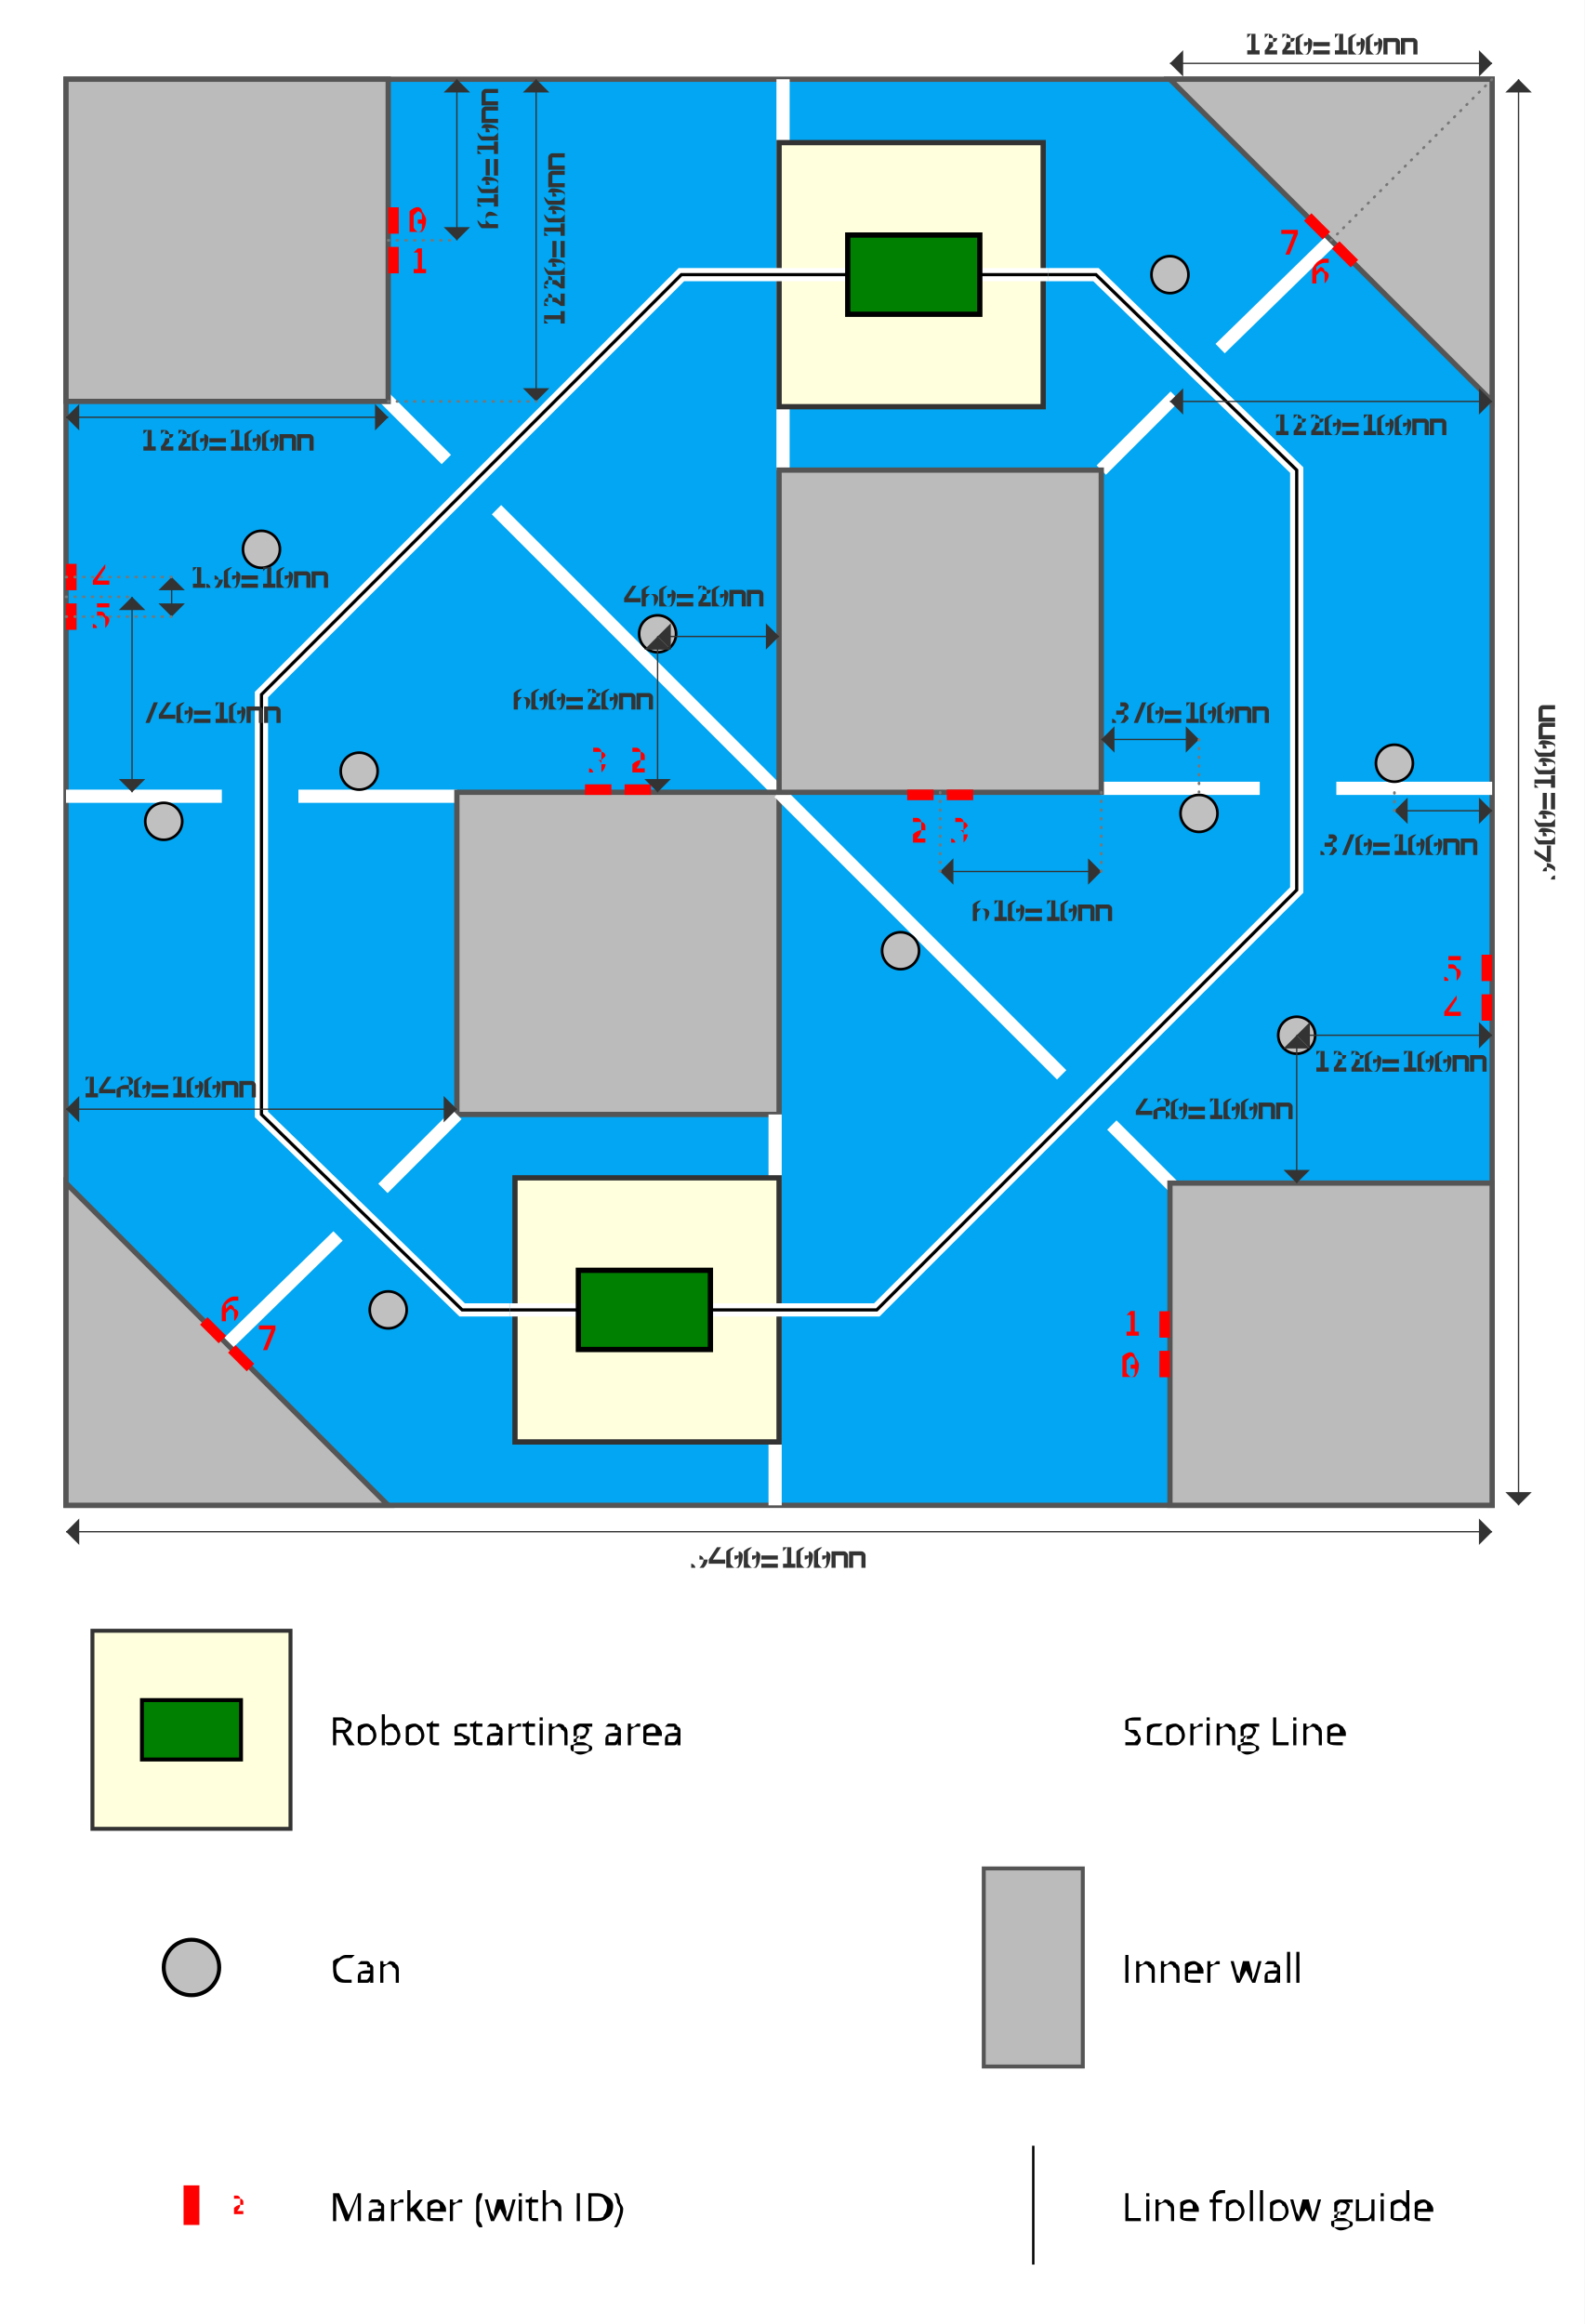
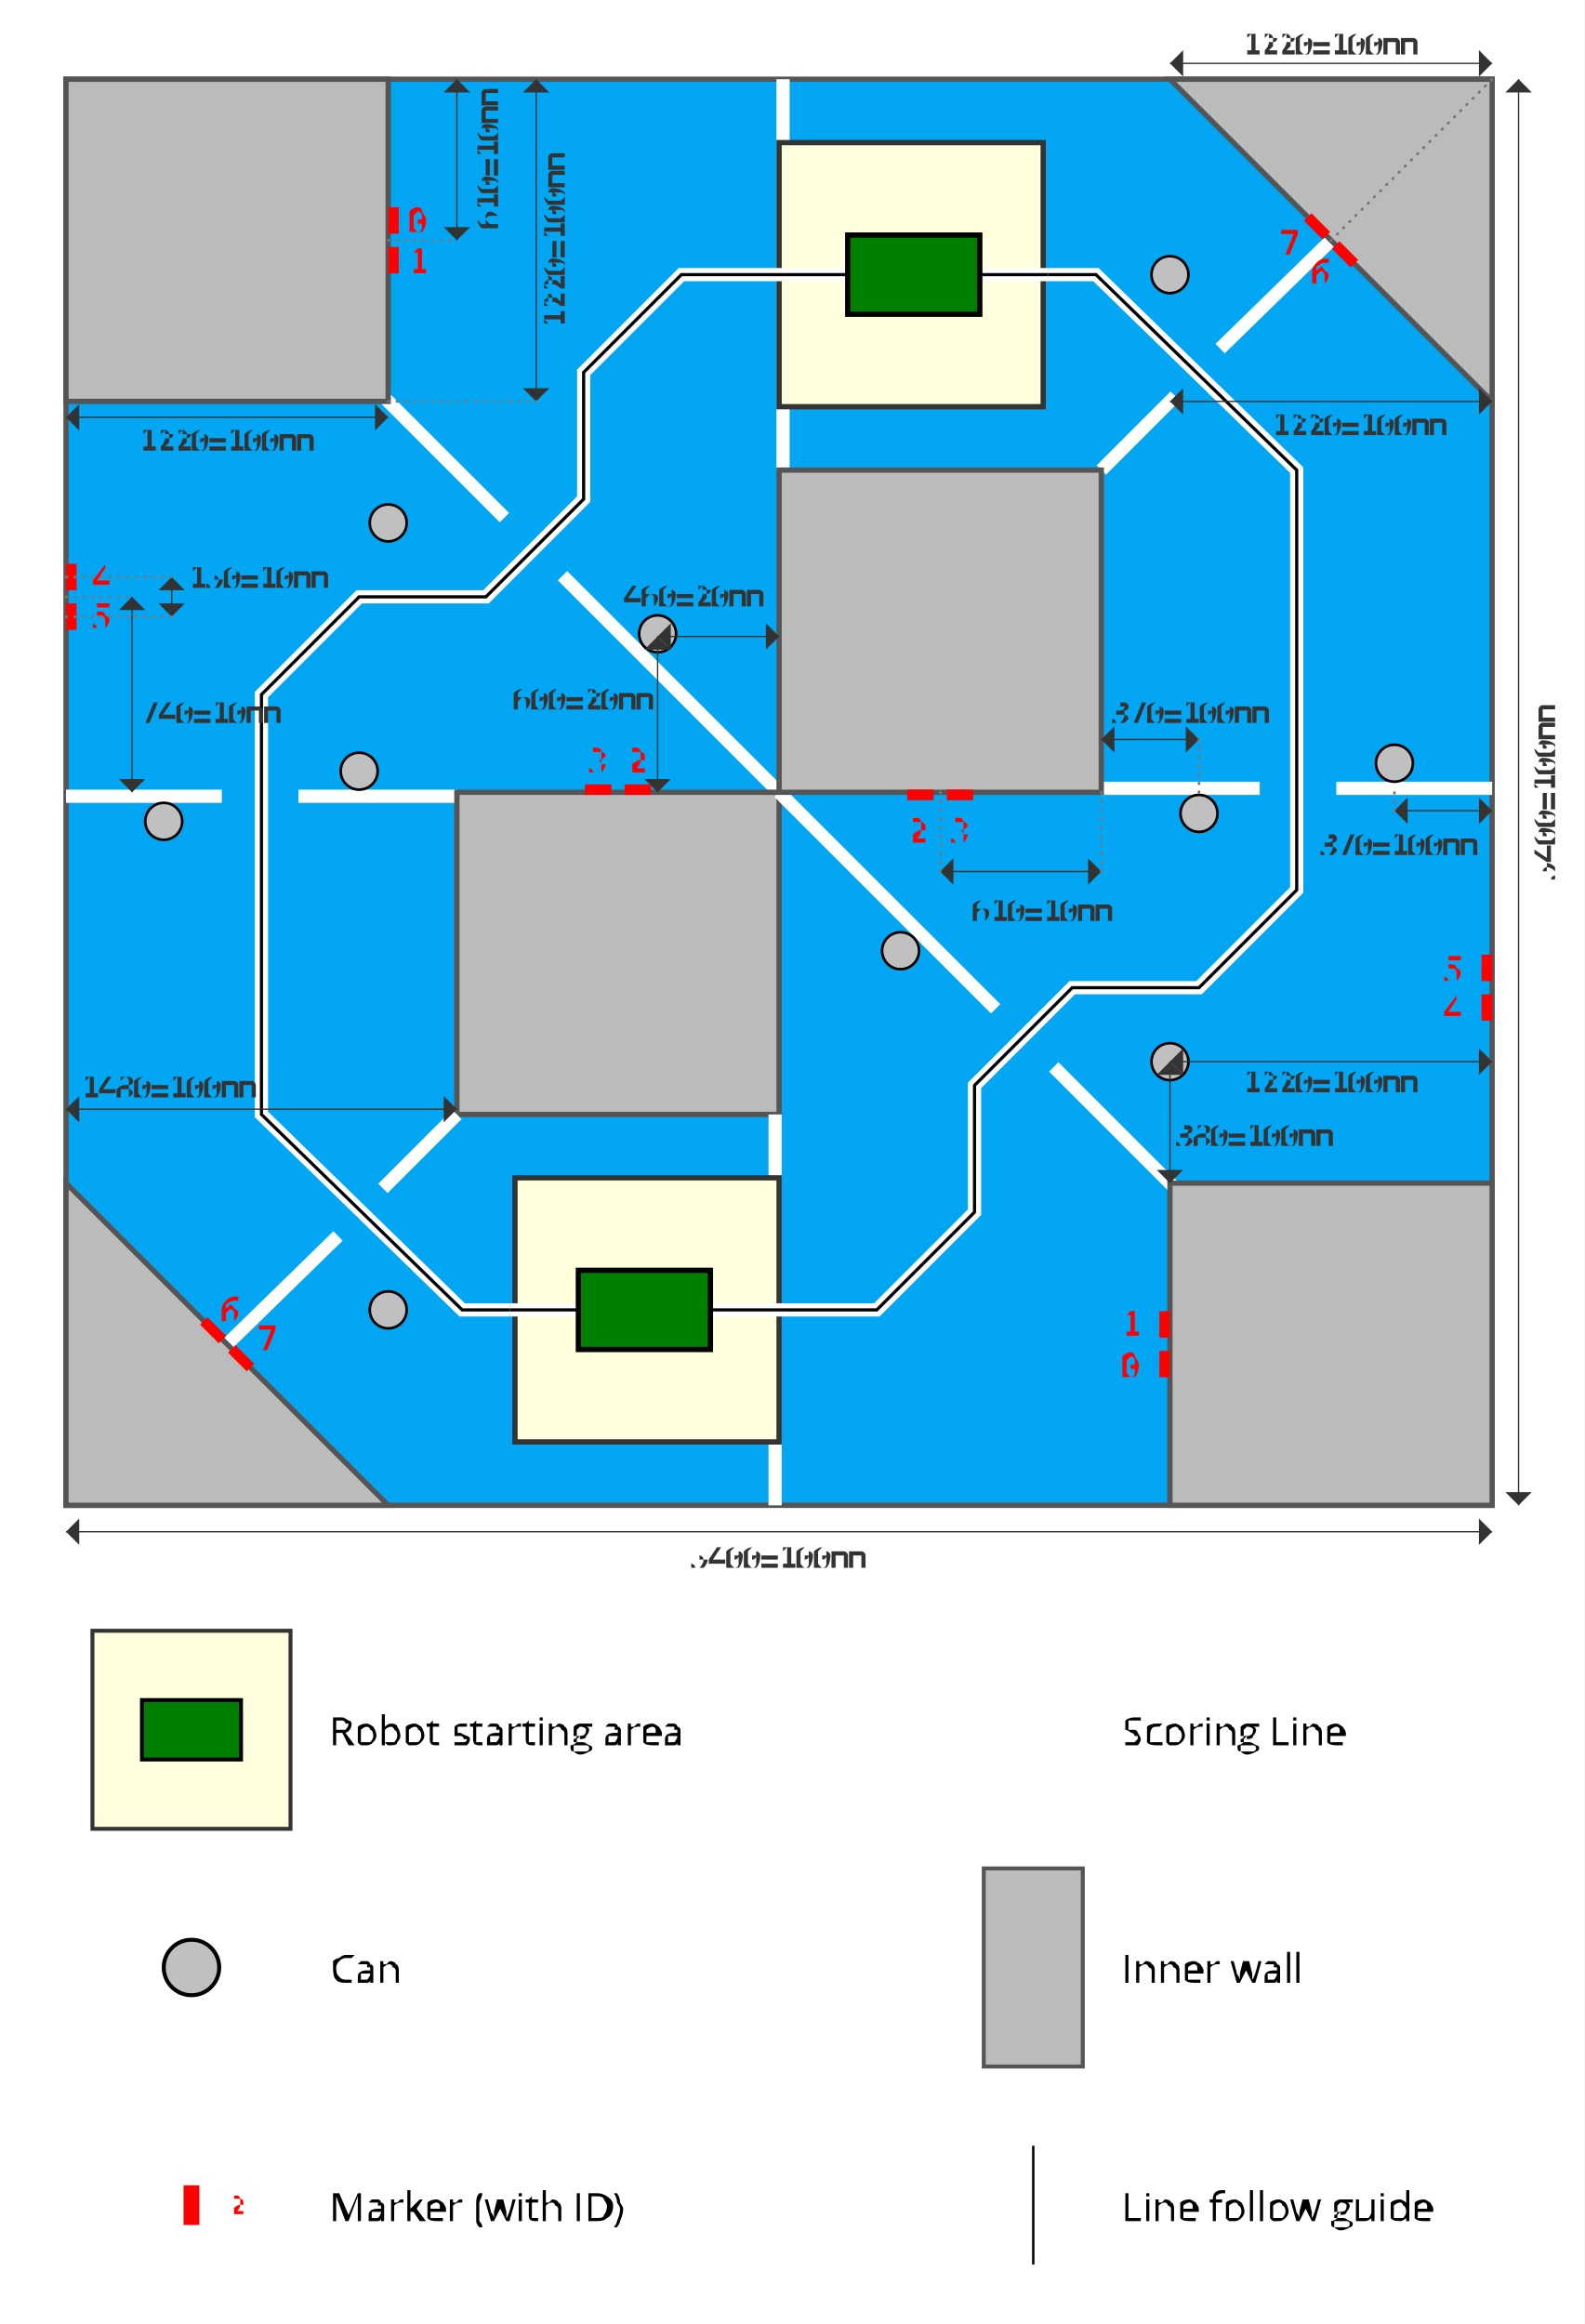
<svg xmlns="http://www.w3.org/2000/svg" xmlns:xlink="http://www.w3.org/1999/xlink" version="1.1" baseProfile="full" width="600" height="880">
  <style type="text/css">
    
      svg {
        font-family: "Open Sans", Arial, sans-serif;
      }

      .arena-wall {
          fill: #02A6F2;
          stroke: #555;
          stroke-width: .02;
      }

      .inner-wall {
          fill: #bbb;
          stroke: #555;
          stroke-width: .02;
      }

      .line-follow-guide {
          fill: none;
          stroke: black;
          stroke-width: .012;
      }

      .line-follow-guide-back {
          fill: none;
          stroke: white;
          stroke-width: .05;
      }

      .can {
          stroke: black;
          stroke-width: 0.01;
          fill: silver;
      }

      #robot {
          fill: green;
          stroke: black;
          stroke-width: 0.02;
      }

      .scoring-line {
          stroke: white;
          stroke-width: 0.05;
          fill: none;
      }

      #marker {
          stroke: red;
          stroke-width: 0.04;
      }

      .start-zone {
        stroke: #333;
        stroke-width: 0.02;
        fill: #ffd;
      }

      .legend-label {
        font-size: 0.2px;
        text-anchor: start;
        dominant-baseline: central;
      }

      .marker-label {
        font-size: 0.12px;
        text-anchor: central;
        dominant-baseline: central;
        fill: red;
        font-family: monospace;
      }

      /*.dimension, .dimension-guide, .marker-label {
         display: none;
      }*/
      line.dimension {
        stroke: #333;
        stroke-width: 0.005;
        marker-start: url(#dimension-arrow-head-start);
        marker-end: url(#dimension-arrow-head-end);
      }

      text.dimension {
        fill: #333;
        font-size: 0.11px;
        text-anchor: middle;
        dominant-baseline: central;
        font-family: monospace;
      }
      .dimension-arrow-head {
        fill: #333;
      }
      .dimension-guide {
        stroke: #777;
        stroke-width: 0.01;
        stroke-dasharray: 0.003 0.03;
        stroke-linecap: round;
        fill: none;
      }

    
  </style>
  <defs>
    <g transform="scale(0.05)" id="dimension-arrow-head">
      <path id="path218" class="dimension-arrow-head" d="M0,0 L1,1 L1,-1 L0,0" />
    </g>
    <marker markerUnits="userSpaceOnUse" refY="1" refX="0" markerHeight="2" markerWidth="1" orient="auto" id="dimension-arrow-head-start">
      <use transform="translate(0,1)" xlink:href="#dimension-arrow-head" />
    </marker>
    <marker markerUnits="userSpaceOnUse" refY="1" refX="1" markerHeight="2" markerWidth="1" orient="auto" id="dimension-arrow-head-end">
      <use transform="matrix(-1,0,0,1,1,1)" xlink:href="#dimension-arrow-head" />
    </marker>
    <circle cx="0" cy="0" r="0.07" id="can" />
    <line x1="-0.05" y1="0" x2="0.05" y2="0" id="marker" />
    <rect width="0.5" height="0.3" x="-0.25" y="-0.15" id="robot" />
    <g id="marker-pair">
      <use xlink:href="#marker" transform="translate(0.075)" class="marker" />
      <use xlink:href="#marker" transform="translate(-0.075)" class="marker" />
    </g>
    <g id="side-zone">
      <line class="scoring-line" x1="2.715" y1="0" x2="2.715" y2="1.48" />
      <line class="scoring-line" x1="0.88" y1="2.715" x2="1.48" y2="2.715" />
      <line class="scoring-line" x1="0" y1="2.715" x2="0.59" y2="2.715" />
-       <line class="scoring-line" x1="1.44" y1="1.44" x2="1.2" y2="1.2" />
-       <line class="scoring-line" x1="2.7" y1="2.7" x2="1.63" y2="1.63" />
+       <line class="scoring-line" x1="1.66" y1="1.66" x2="1.2" y2="1.2" />
+       <line class="scoring-line" x1="2.7" y1="2.7" x2="1.88" y2="1.88" />
      <line class="scoring-line" x1="3.92" y1="1.48" x2="4.2" y2="1.2" />
      <line class="scoring-line" x1="4.37" y1="1.02" x2="4.79" y2="0.61" />
      <rect width="1" height="1" x="2.7" y="0.24" class="start-zone" />
-       <polyline points="3.72,0.74 2.33,0.74 0.74,2.33 0.74,3.92 1.5,4.66 1.68,4.66" class="line-follow-guide-back" />
-       <polyline points="3.72,0.74 2.33,0.74 0.74,2.33 0.74,3.92 1.5,4.66 1.68,4.66" class="line-follow-guide" />
+       <polyline points="3.72,0.74 2.33,0.74 1.96,1.11 1.96,1.59 1.59,1.96 1.11,1.96 0.74,2.33 0.74,3.92 1.5,4.66 1.68,4.66" class="line-follow-guide-back" />
+       <polyline points="3.72,0.74 2.33,0.74 1.96,1.11 1.96,1.59 1.59,1.96 1.11,1.96 0.74,2.33 0.74,3.92 1.5,4.66 1.68,4.66" class="line-follow-guide" />
      <g transform="translate(3.21 0.74)">
        <use xlink:href="#robot" />
      </g>
      <use xlink:href="#can" transform="translate(4.18 0.74)" class="can" />
-       <use xlink:href="#can" transform="translate(0.74 1.78)" class="can" />
+       <use xlink:href="#can" transform="translate(1.22 1.68)" class="can" />
      <use xlink:href="#can" transform="translate(2.24 2.1)" class="can" />
      <use xlink:href="#can" transform="translate(0.37 2.81)" class="can" />
      <use xlink:href="#can" transform="translate(1.11 2.62)" class="can" />
      <rect width="1.22" height="1.22" x="1.48" y="2.7" class="inner-wall" />
      <rect width="1.22" height="1.22" x="0" y="0" class="inner-wall" />
      <polygon points="5.4,0 4.18,0 5.4,1.22" class="inner-wall" />
      <use xlink:href="#marker-pair" transform="translate(1.24 0.61) rotate(90)" />
      <use xlink:href="#marker-pair" transform="translate(2.09 2.69)" />
      <use xlink:href="#marker-pair" transform="translate(0.02 1.96) rotate(90)" />
      <use xlink:href="#marker-pair" transform="translate(4.79 0.61) rotate(45)" />
    </g>
  </defs>
  <rect width="100%" height="100%" fill="white" />
  <g id="arena" transform="translate(25 30) scale(100)">
    <rect width="5.4" height="5.4" x="0" y="0" class="arena-wall" />
    <use xlink:href="#side-zone" />
    <use xlink:href="#side-zone" transform="rotate(180 2.7 2.7)" />
    <text class="marker-label" y="0.54" x="1.3">0</text>
    <text class="marker-label" y="0.69" x="1.3">1</text>
    <text class="marker-label" y="4.87" x="4">0</text>
    <text class="marker-label" y="4.72" x="4">1</text>
    <text class="marker-label" y="2.58" x="2.13">2</text>
    <text class="marker-label" y="2.58" x="1.98">3</text>
    <text class="marker-label" y="2.85" x="3.19">2</text>
    <text class="marker-label" y="2.85" x="3.35">3</text>
    <text class="marker-label" y="1.89" x="0.1">4</text>
    <text class="marker-label" y="2.04" x="0.1">5</text>
    <text class="marker-label" y="3.52" x="5.22">4</text>
    <text class="marker-label" y="3.37" x="5.22">5</text>
    <text class="marker-label" y="4.66" x="0.59">6</text>
    <text class="marker-label" y="4.77" x="0.73">7</text>
    <text class="marker-label" y="0.73" x="4.72">6</text>
    <text class="marker-label" y="0.62" x="4.6">7</text>
    <line x1="0" y1="1.28" x2="1.22" y2="1.28" class="dimension" />
    <text class="dimension" y="1.37" x="0.61">1220±100mm</text>
    <line x1="1.78" y1="0" x2="1.78" y2="1.22" class="dimension" />
    <line x1="1.22" y1="1.22" x2="1.78" y2="1.22" class="dimension-guide" />
    <text class="dimension" transform="rotate(-90, 1.85 0.61)" y="0.61" x="1.85">1220±100mm</text>
    <line x1="1.48" y1="0" x2="1.48" y2="0.61" class="dimension" />
    <line x1="1.22" y1="0.61" x2="1.48" y2="0.61" class="dimension-guide" />
    <text class="dimension" transform="rotate(-90, 1.6 0.3)" y="0.3" x="1.6">610±10mm</text>
    <line x1="0" y1="3.9" x2="1.48" y2="3.9" class="dimension" />
    <text class="dimension" y="3.82" x="0.39">1480±100mm</text>
    <line x1="4.18" y1="-0.06" x2="5.4" y2="-0.06" class="dimension" />
    <text class="dimension" y="-0.13" x="4.79">1220±100mm</text>
-     <line x1="4.66" y1="3.62" x2="5.4" y2="3.62" class="dimension" />
-     <text class="dimension" y="3.72" x="5.05">1220±100mm</text>
-     <line x1="4.66" y1="4.18" x2="4.66" y2="3.62" class="dimension" />
-     <text class="dimension" y="3.9" x="4.35">480±100mm</text>
+     <line x1="4.18" y1="3.72" x2="5.4" y2="3.72" class="dimension" />
+     <text class="dimension" y="3.80" x="4.79">1220±100mm</text>
+     <line x1="4.18" y1="4.18" x2="4.18" y2="3.72" class="dimension" />
+     <text class="dimension" y="4" x="4.5">380±100mm</text>
    <line x1="2.24" y1="2.11" x2="2.7" y2="2.11" class="dimension" />
    <text class="dimension" y="1.96" x="2.38">460±20mm</text>
    <line x1="2.24" y1="2.11" x2="2.24" y2="2.7" class="dimension" />
    <text class="dimension" y="2.35" x="1.96">600±20mm</text>
    <line x1="3.31" y1="3" x2="3.92" y2="3" class="dimension" />
    <line x1="3.31" y1="3" x2="3.31" y2="2.7" class="dimension-guide" />
    <line x1="3.92" y1="3" x2="3.92" y2="2.7" class="dimension-guide" />
    <text class="dimension" y="3.15" x="3.7">610±10mm</text>
    <line x1="0.4" y1="1.885" x2="0.4" y2="2.035" class="dimension" />
    <line x1="0" y1="1.885" x2="0.4" y2="1.885" class="dimension-guide" />
    <line x1="0" y1="2.035" x2="0.4" y2="2.035" class="dimension-guide" />
    <text class="dimension" y="1.89" x="0.73">150±10mm</text>
    <line x1="0.25" y1="1.96" x2="0.25" y2="2.7" class="dimension" />
    <line x1="0" y1="1.96" x2="0.25" y2="1.96" class="dimension-guide" />
    <text class="dimension" y="2.4" x="0.55">740±10mm</text>
    <line x1="4.79" y1="0.61" x2="5.4" y2="0" class="dimension-guide" />
    <text class="dimension" y="1.31" x="4.9">1220±100mm</text>
    <line x1="4.18" y1="1.22" x2="5.4" y2="1.22" class="dimension" />
    <line x1="5.03" y1="2.77" x2="5.4" y2="2.77" class="dimension" />
    <line x1="5.03" y1="2.77" x2="5.03" y2="2.68" class="dimension-guide" />
    <text class="dimension" y="2.9" x="5.05">370±100mm</text>
    <line x1="3.92" y1="2.5" x2="4.29" y2="2.5" class="dimension" />
    <line x1="4.29" y1="2.5" x2="4.29" y2="2.7" class="dimension-guide" />
    <text class="dimension" y="2.4" x="4.26">370±100mm</text>
    <line x1="0" y1="5.5" x2="5.4" y2="5.5" class="dimension" />
    <text class="dimension" y="5.6" x="2.7">5400±100mm</text>
    <line x1="5.5" y1="0" x2="5.5" y2="5.4" class="dimension" />
    <text class="dimension" transform="rotate(-90, 5.6 2.7)" y="2.7" x="5.6">5400±100mm</text>
  </g>
  <g id="legend" transform="translate(35 580) scale(75)">
    <rect width="1" height="1" x="0" y="0.5" class="start-zone" />
    <use x="0.5" y="1" xlink:href="#robot" />
    <text class="legend-label" y="1" x="1.2">Robot starting area</text>
    <use xlink:href="#can" transform="translate(0.5 2.2) scale(2)" class="can" />
    <text class="legend-label" y="2.2" x="1.2">Can</text>
    <use xlink:href="#marker" transform="translate(0.5 3.4) scale(2) rotate(90)" class="marker" />
    <text class="marker-label" y="3.4" x="0.7">2</text>
    <text class="legend-label" y="3.4" x="1.2">Marker (with ID)</text>
    <line class="scoring-line" x1="4.75" y1="0.5" x2="4.75" y2="1.5" />
    <text class="legend-label" y="1" x="5.2">Scoring Line</text>
    <rect width="0.5" height="1" x="4.5" y="1.7" class="inner-wall" />
    <text class="legend-label" y="2.2" x="5.2">Inner wall</text>
    <line class="line-follow-guide" x1="4.75" y1="3.1" x2="4.75" y2="3.7" />
    <text class="legend-label" y="3.4" x="5.2">Line follow guide</text>
  </g>
</svg>
